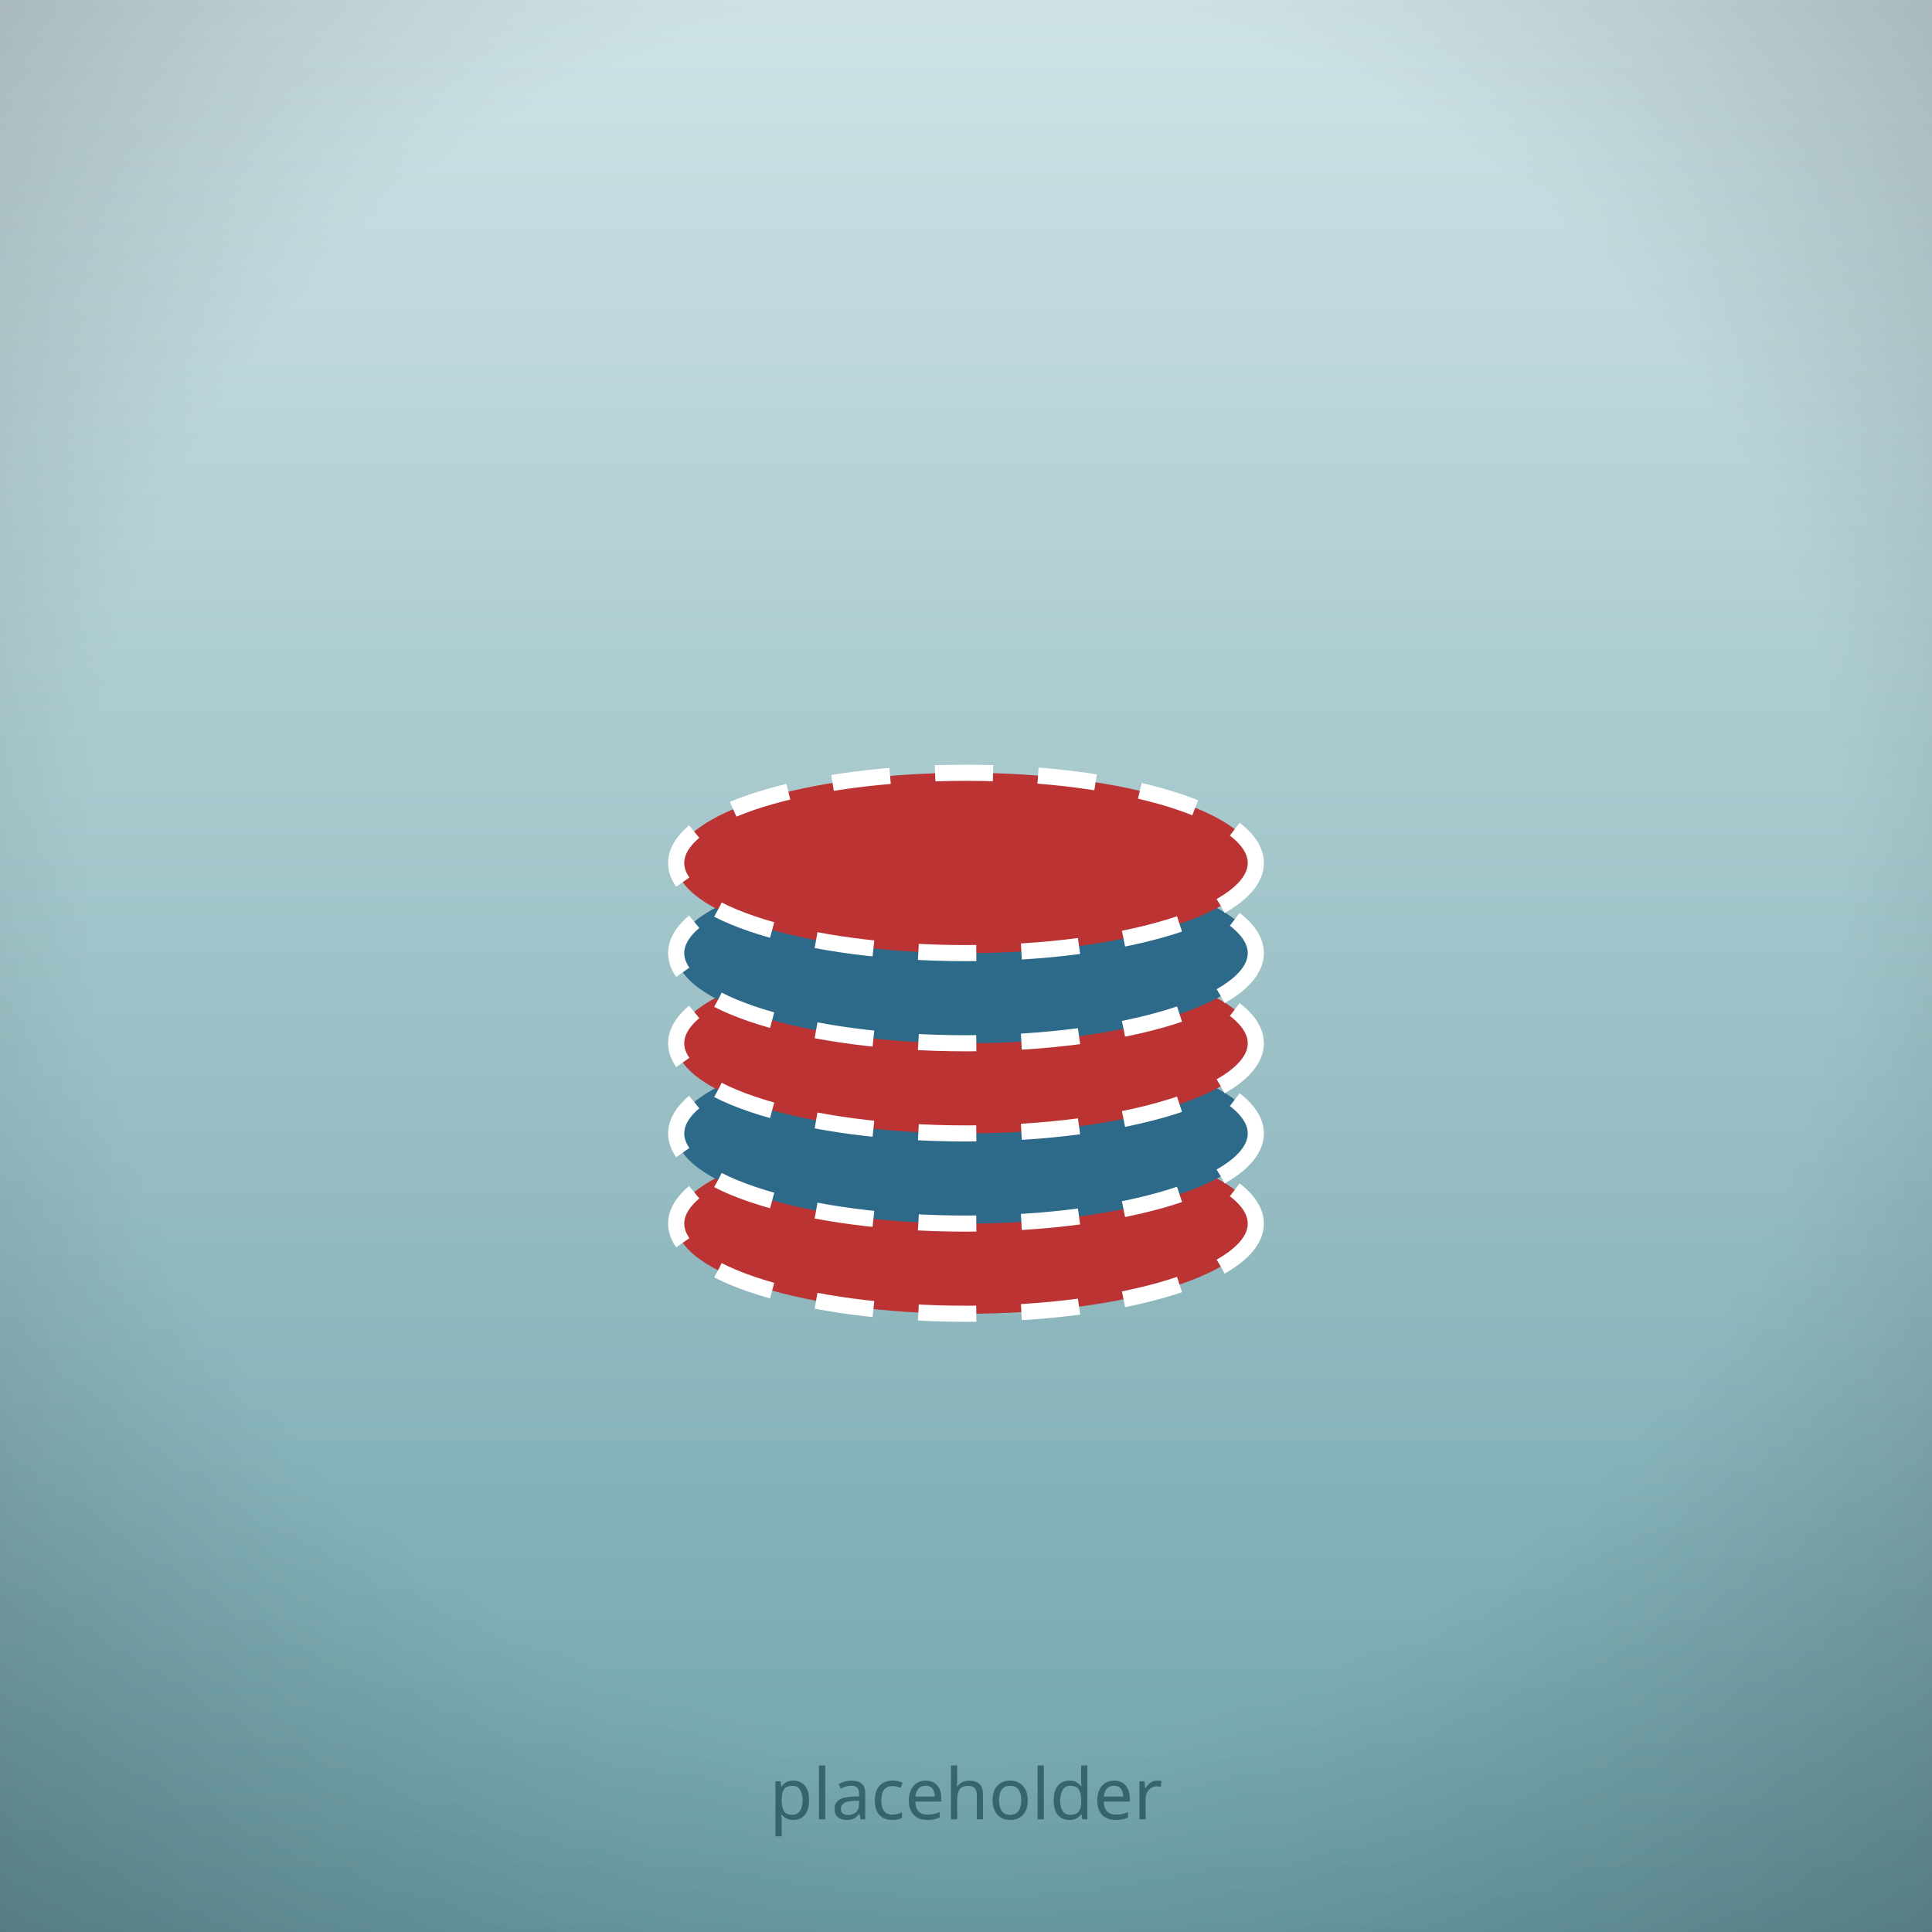
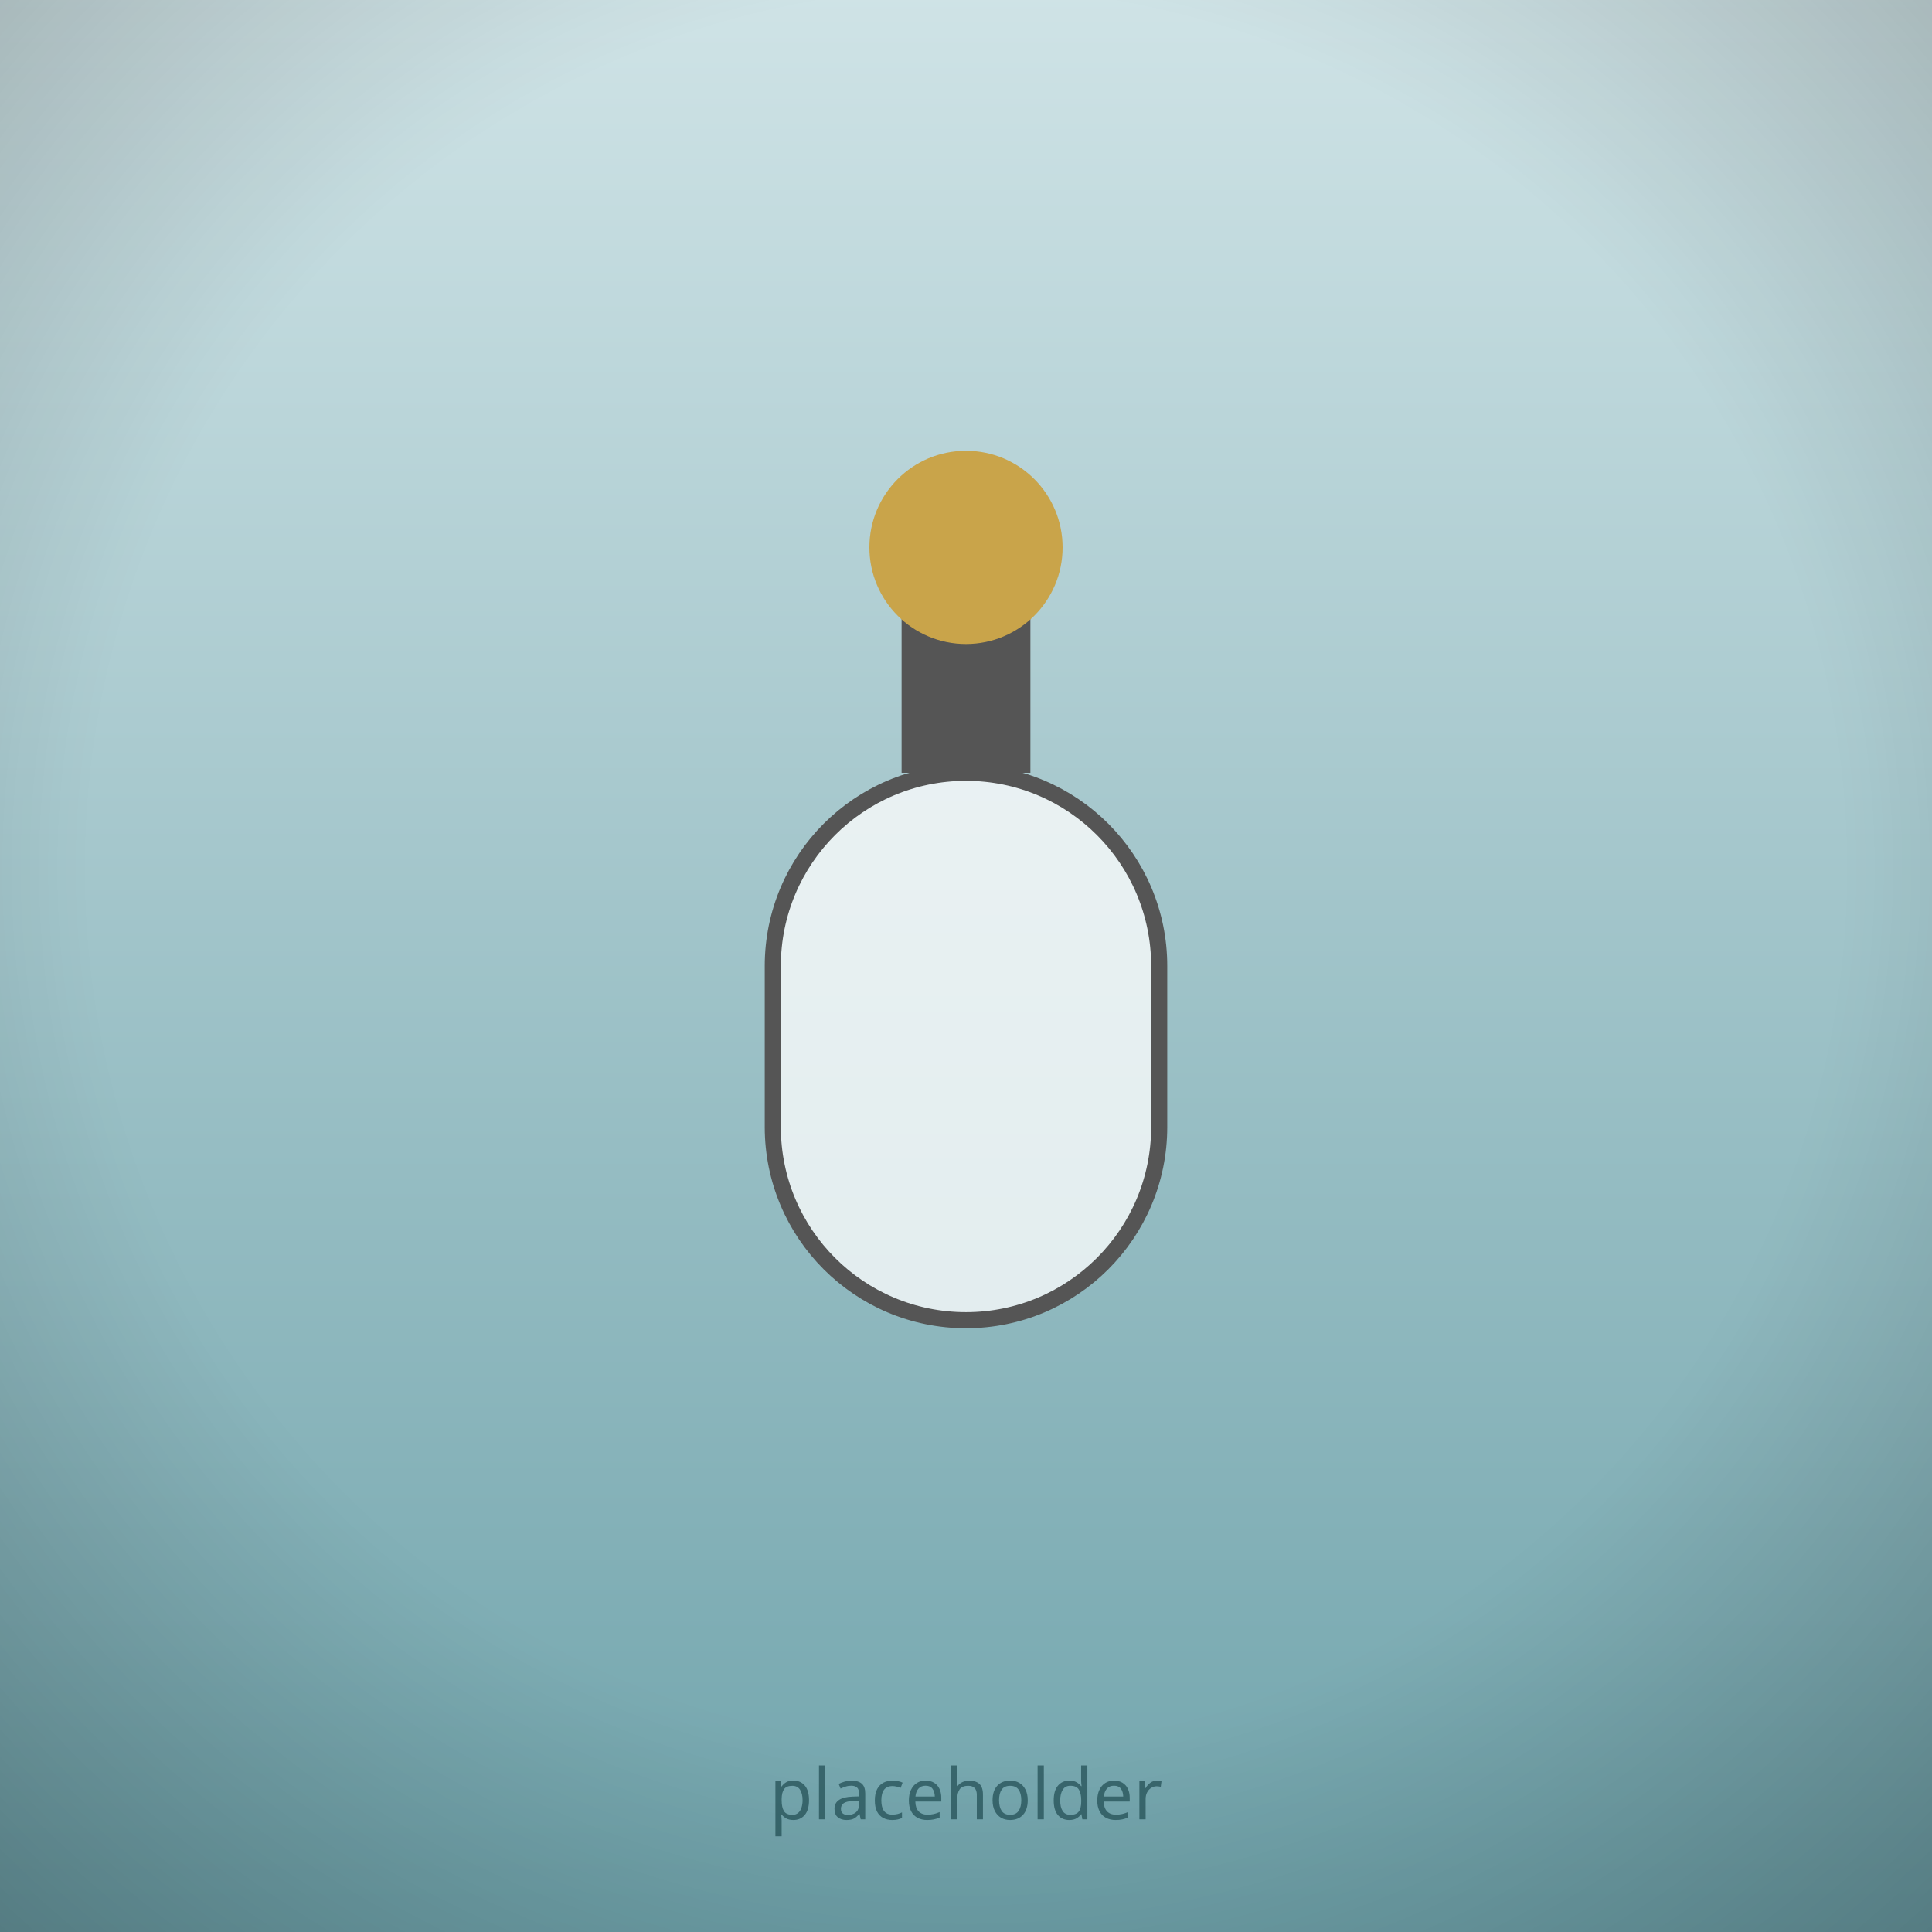
<svg xmlns="http://www.w3.org/2000/svg" viewBox="0 0 600 600" width="600" height="600">
  <defs>
    <linearGradient id="g" x1="0" y1="0" x2="0" y2="1">
      <stop offset="0" stop-color="#cfe3e6" />
      <stop offset="1" stop-color="#6fa3ab" />
    </linearGradient>
    <radialGradient id="v" cx=".5" cy=".45" r=".75">
      <stop offset=".6" stop-color="#000" stop-opacity="0" />
      <stop offset="1" stop-color="#000" stop-opacity=".25" />
    </radialGradient>
  </defs>
  <rect width="600" height="600" fill="url(#g)" />
-   <g>
-     <ellipse cx="300" cy="380" rx="90" ry="28" fill="#b33" stroke="#fff" stroke-width="5" stroke-dasharray="18 14" />
-     <ellipse cx="300" cy="352" rx="90" ry="28" fill="#2d6a8a" stroke="#fff" stroke-width="5" stroke-dasharray="18 14" />
-     <ellipse cx="300" cy="324" rx="90" ry="28" fill="#b33" stroke="#fff" stroke-width="5" stroke-dasharray="18 14" />
-     <ellipse cx="300" cy="296" rx="90" ry="28" fill="#2d6a8a" stroke="#fff" stroke-width="5" stroke-dasharray="18 14" />
-     <ellipse cx="300" cy="268" rx="90" ry="28" fill="#b33" stroke="#fff" stroke-width="5" stroke-dasharray="18 14" />
-   </g>
+   <rect x="240" y="240" width="120" height="170" rx="60" fill="#fff" fill-opacity=".75" stroke="#555" stroke-width="5" />
+   <rect x="280" y="190" width="40" height="50" fill="#555" />
+   <circle cx="300" cy="170" r="30" fill="#c9a44a" />
  <rect width="600" height="600" fill="url(#v)" />
  <text x="300" y="565" text-anchor="middle" font-family="system-ui, sans-serif" font-size="22" fill="#1f4a50" fill-opacity=".7">placeholder</text>
</svg>
